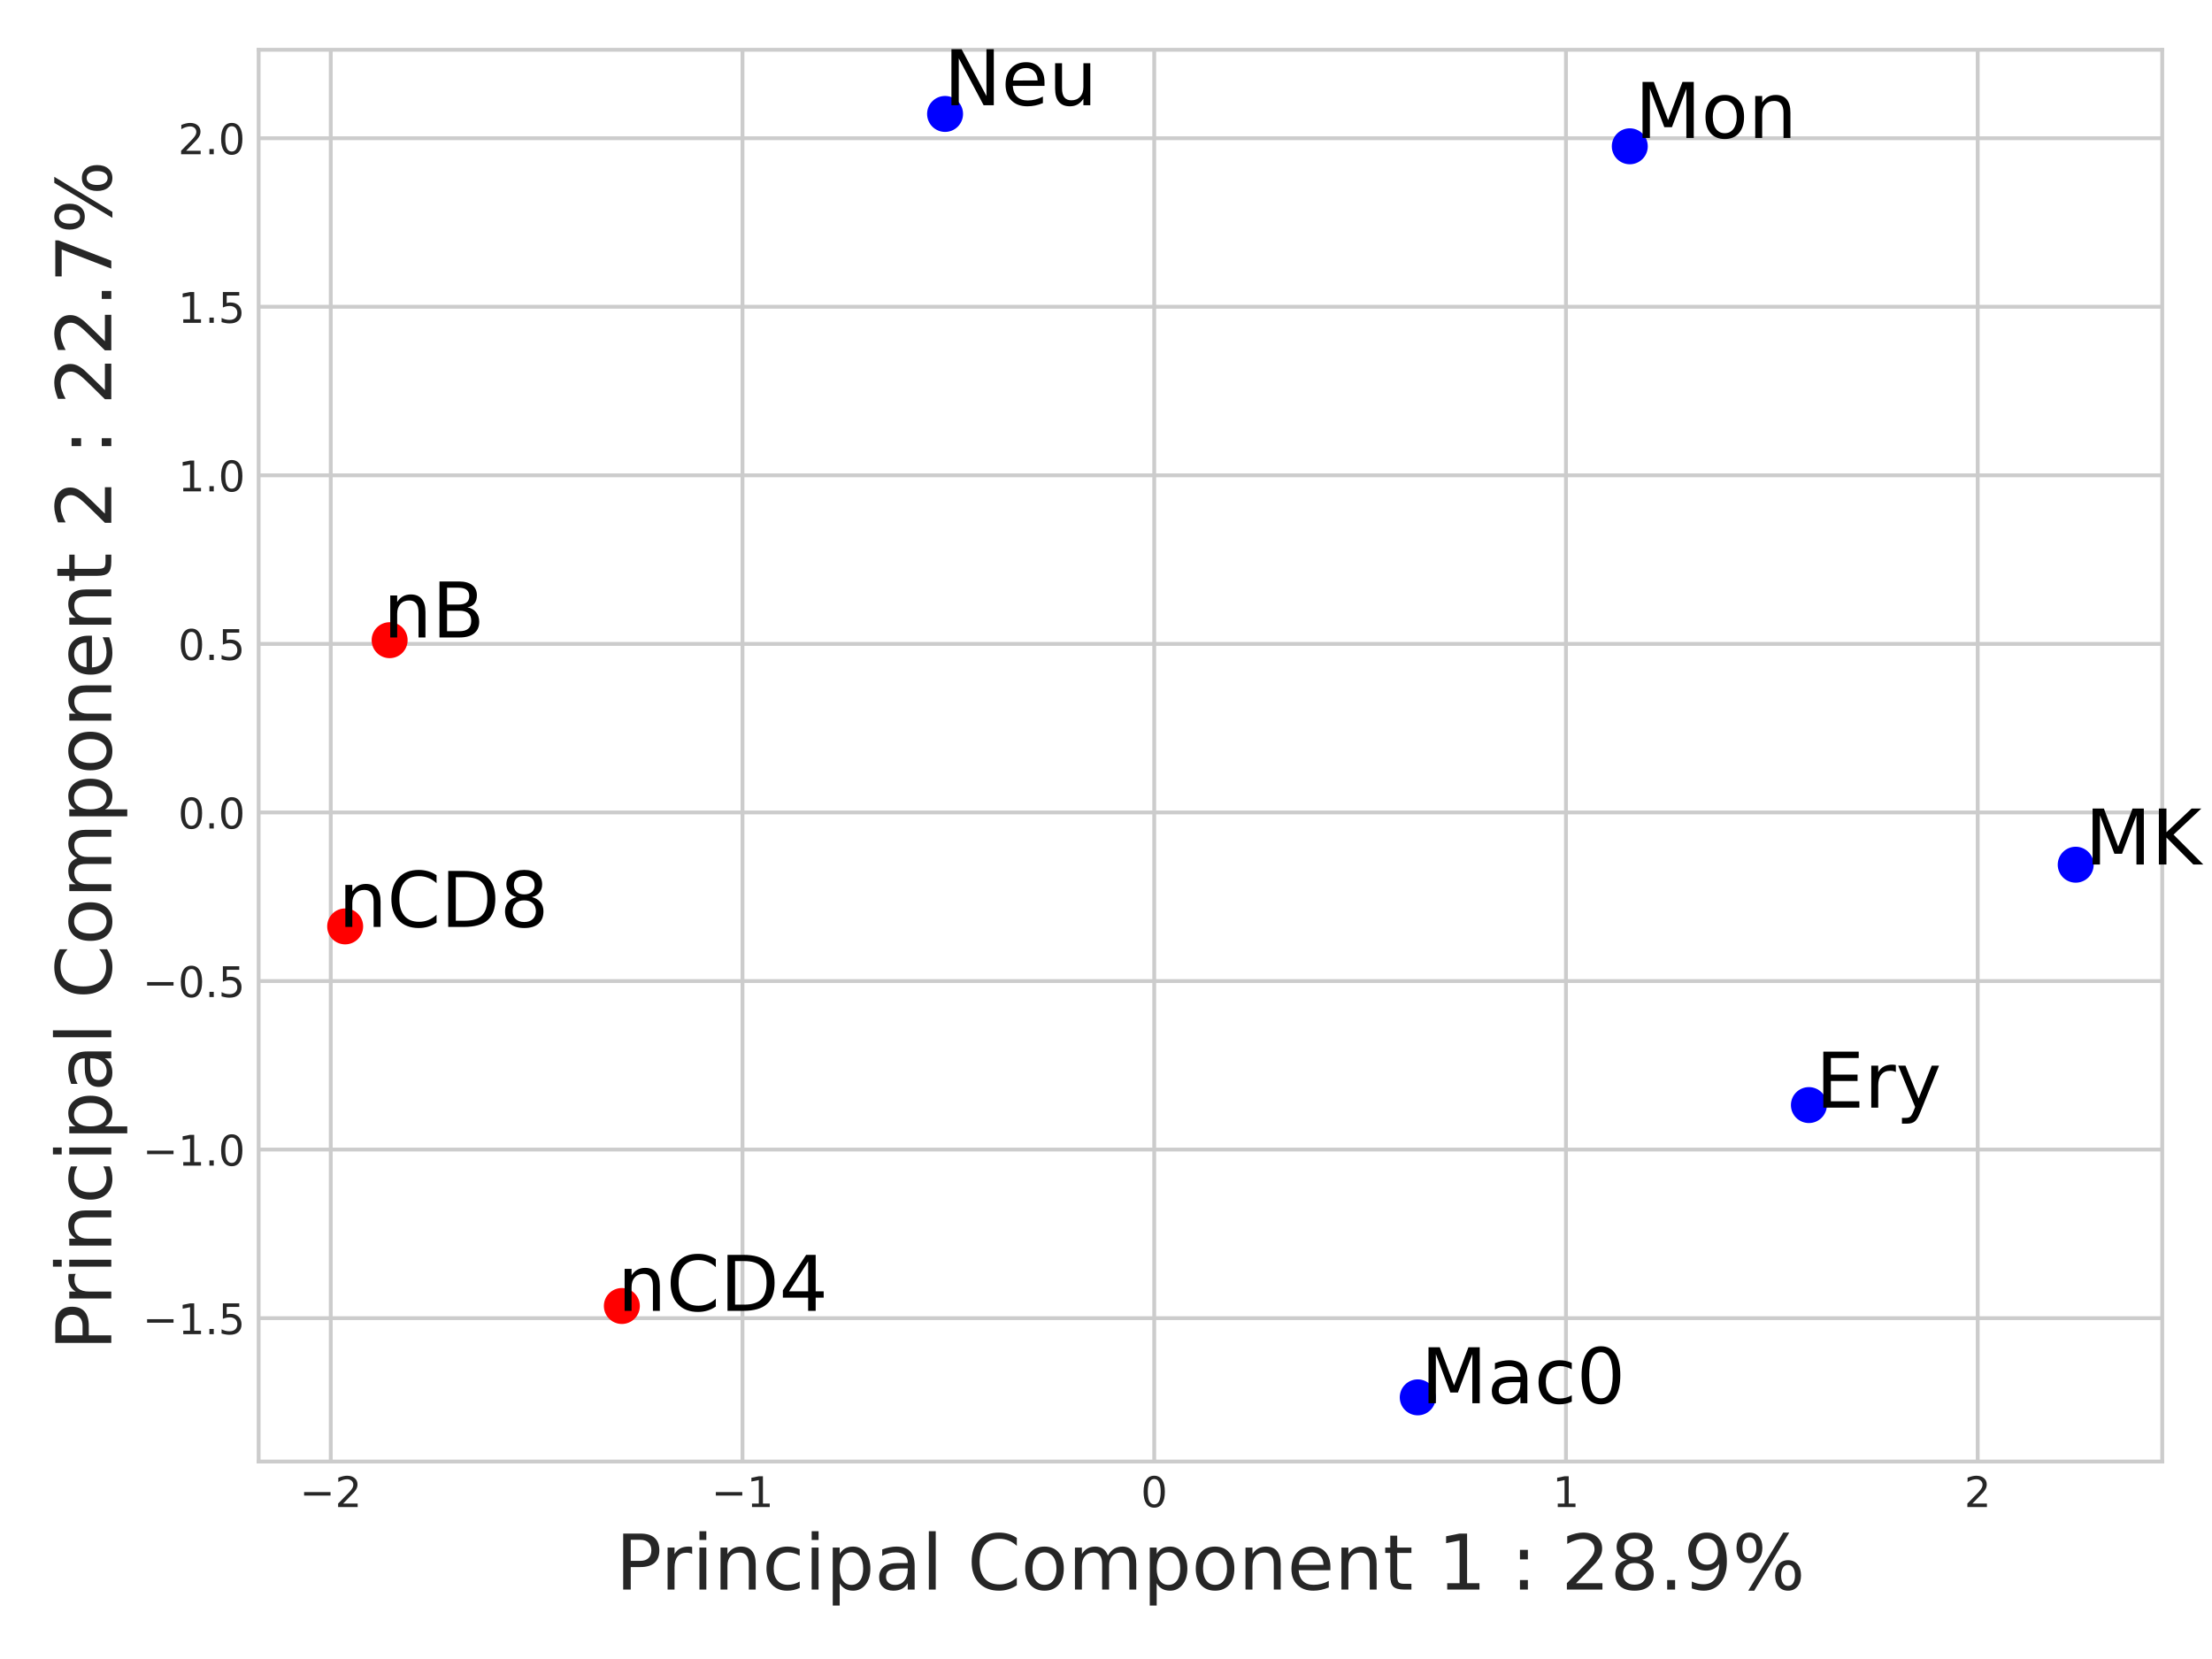
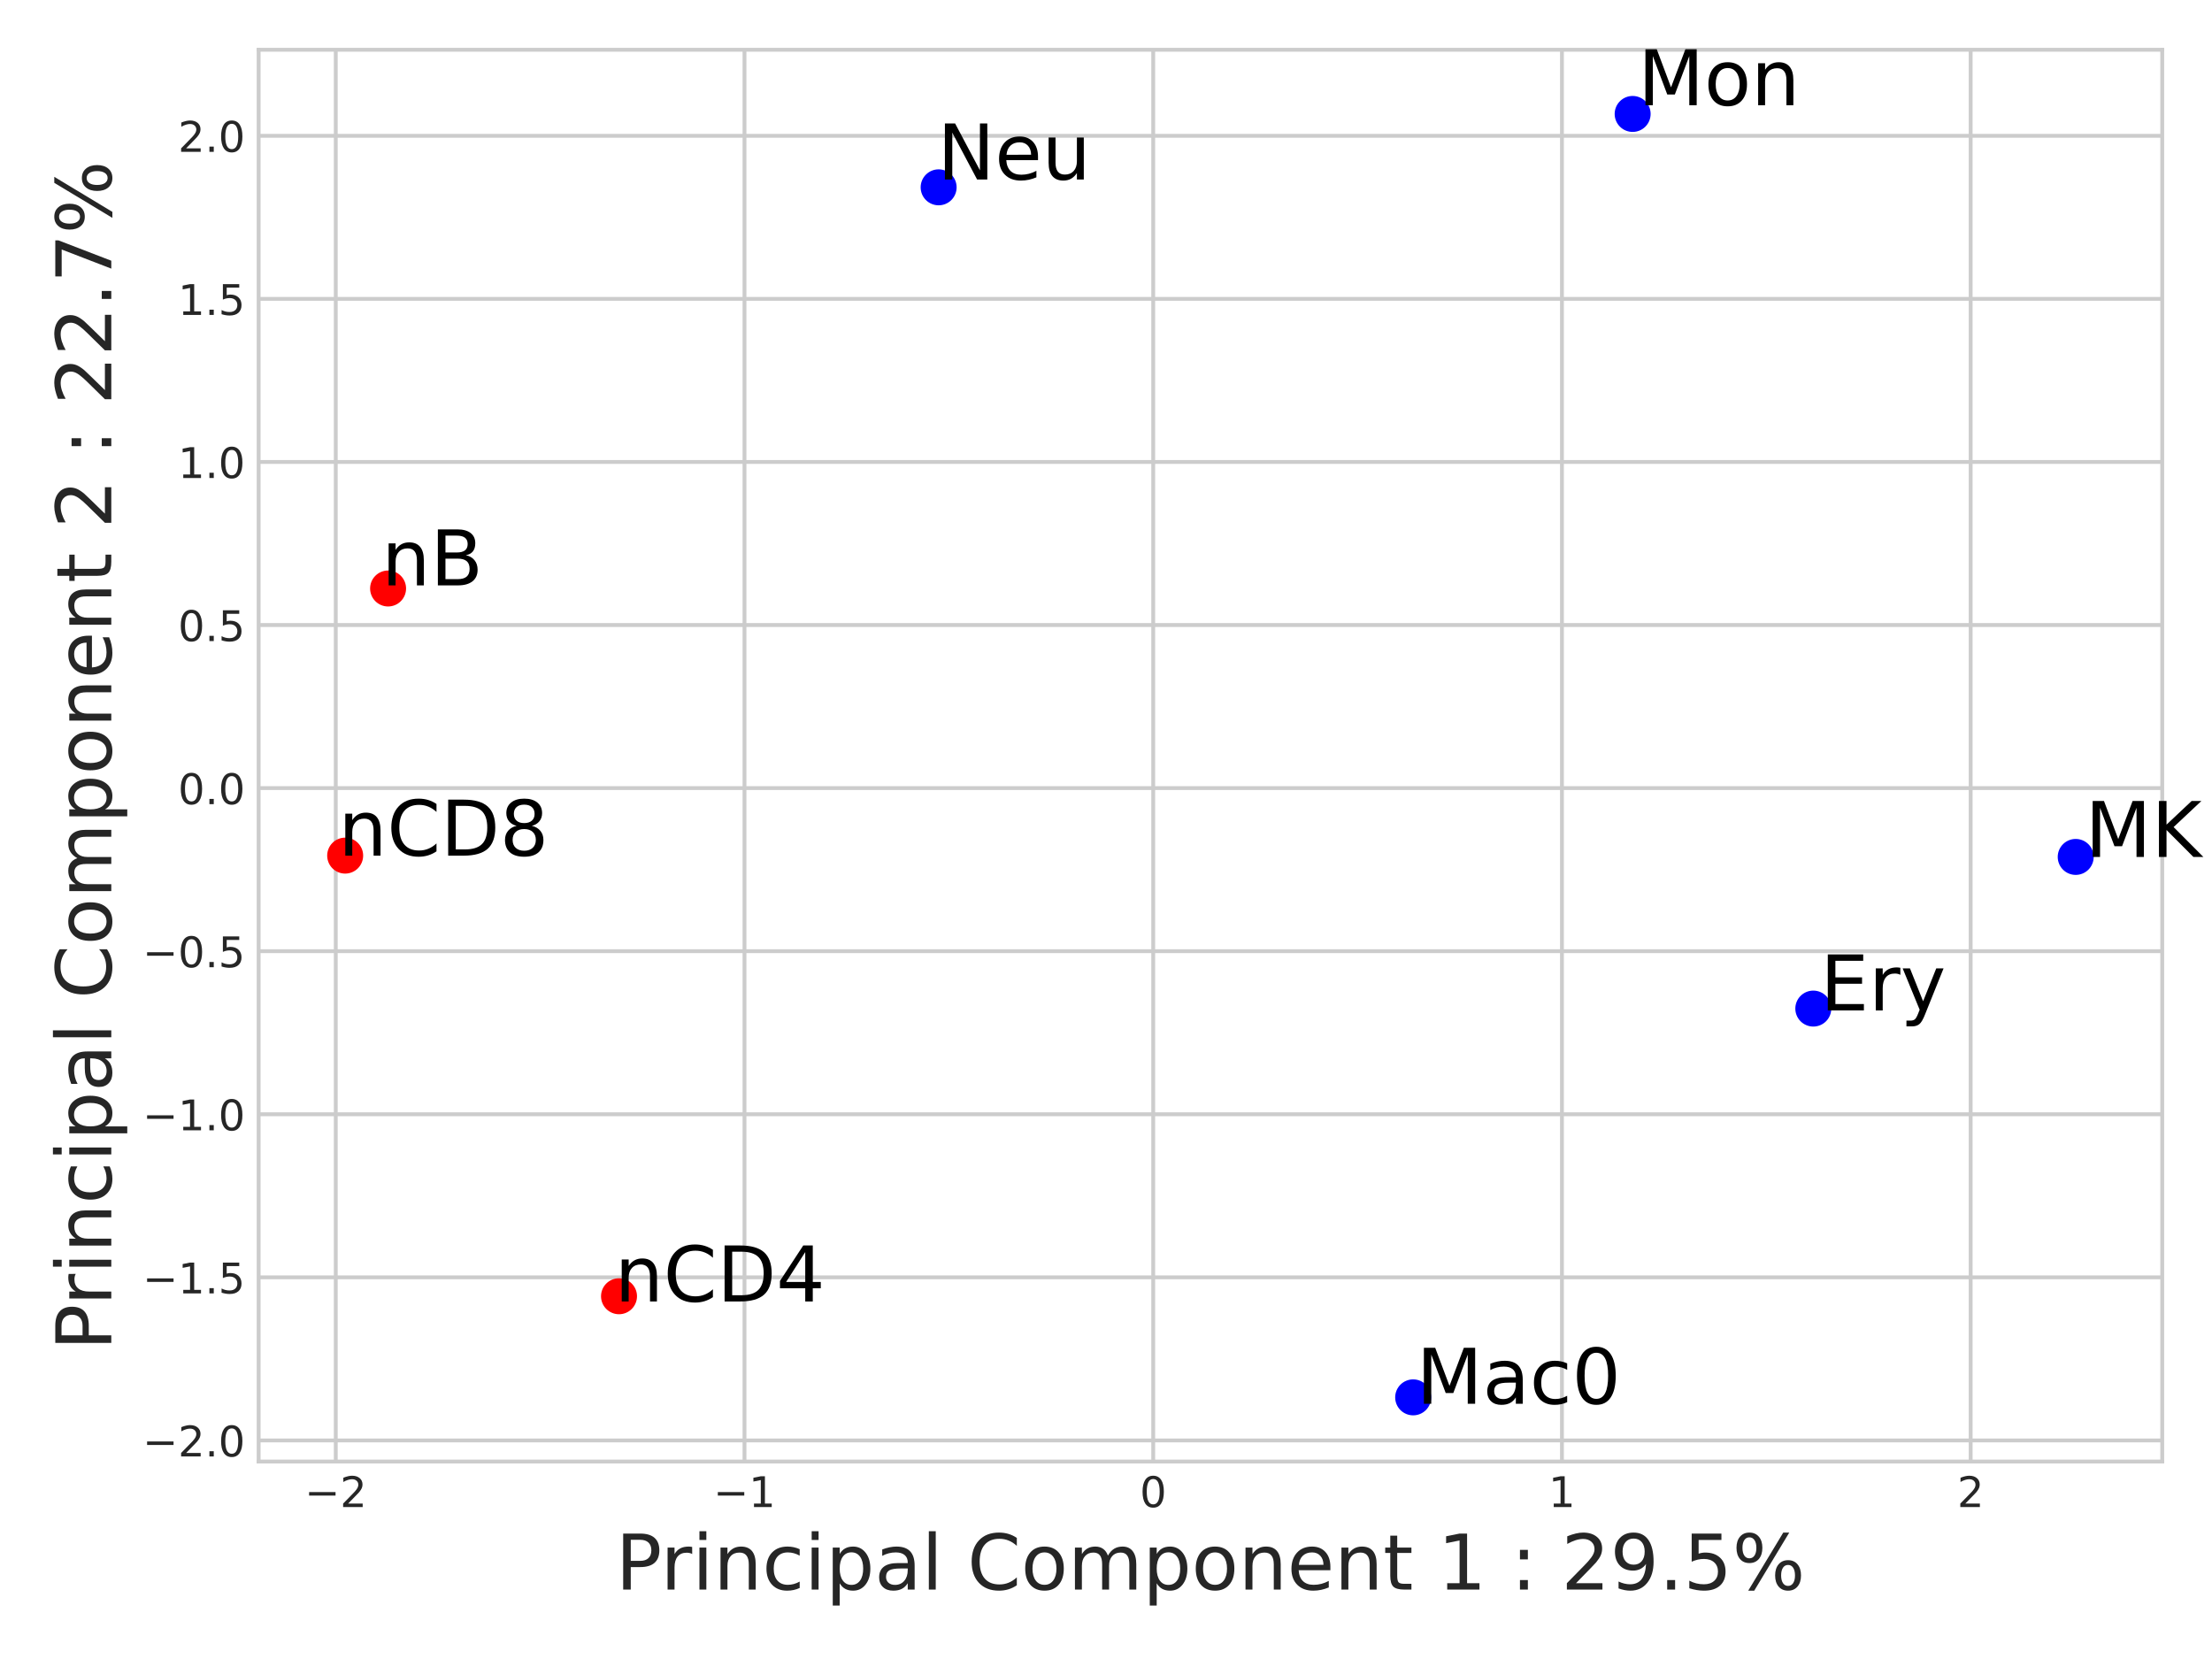
<svg xmlns="http://www.w3.org/2000/svg" xmlns:xlink="http://www.w3.org/1999/xlink" width="576pt" height="432pt" viewBox="0 0 576 432" version="1.1">
  <defs>
    <style type="text/css">*{stroke-linejoin: round; stroke-linecap: butt}</style>
  </defs>
  <g id="figure_1">
    <g id="patch_1">
      <path d="M 0 432  L 576 432  L 576 0  L 0 0  z " style="fill: #ffffff" />
    </g>
    <g id="axes_1">
      <g id="patch_2">
        <path d="M 67.35 380.58  L 563.04 380.58  L 563.04 12.96  L 67.35 12.96  z " style="fill: #ffffff" />
      </g>
      <g id="matplotlib.axis_1">
        <g id="xtick_1">
          <g id="line2d_1">
-             <path d="M 86.129 380.58  L 86.129 12.96  " clip-path="url(#pa18ea48be6)" style="fill: none; stroke: #cccccc; stroke-linecap: round" />
+             <path d="M 87.433 380.58  L 87.433 12.96  " clip-path="url(#p918e65be24)" style="fill: none; stroke: #cccccc; stroke-linecap: round" />
          </g>
          <g id="text_1">
-             <g style="fill: #262626" transform="translate(78.02061 392.4383)scale(0.11 -0.11)">
+             <g style="fill: #262626" transform="translate(79.32526 392.4383)scale(0.11 -0.11)">
              <defs>
                <path id="DejaVuSans-2212" d="M 678 2272  L 4684 2272  L 4684 1741  L 678 1741  L 678 2272  z " transform="scale(0.015625)" />
                <path id="DejaVuSans-32" d="M 1228 531  L 3431 531  L 3431 0  L 469 0  L 469 531  Q 828 903 1448 1529  Q 2069 2156 2228 2338  Q 2531 2678 2651 2914  Q 2772 3150 2772 3378  Q 2772 3750 2511 3984  Q 2250 4219 1831 4219  Q 1534 4219 1204 4116  Q 875 4013 500 3803  L 500 4441  Q 881 4594 1212 4672  Q 1544 4750 1819 4750  Q 2544 4750 2975 4387  Q 3406 4025 3406 3419  Q 3406 3131 3298 2873  Q 3191 2616 2906 2266  Q 2828 2175 2409 1742  Q 1991 1309 1228 531  z " transform="scale(0.015625)" />
              </defs>
              <use xlink:href="#DejaVuSans-2212" />
              <use xlink:href="#DejaVuSans-32" x="83.789" />
            </g>
          </g>
        </g>
        <g id="xtick_2">
          <g id="line2d_2">
-             <path d="M 193.344 380.58  L 193.344 12.96  " clip-path="url(#pa18ea48be6)" style="fill: none; stroke: #cccccc; stroke-linecap: round" />
+             <path d="M 193.864 380.58  L 193.864 12.96  " clip-path="url(#p918e65be24)" style="fill: none; stroke: #cccccc; stroke-linecap: round" />
          </g>
          <g id="text_2">
-             <g style="fill: #262626" transform="translate(185.2362 392.4383)scale(0.11 -0.11)">
+             <g style="fill: #262626" transform="translate(185.7559 392.4383)scale(0.11 -0.11)">
              <defs>
                <path id="DejaVuSans-31" d="M 794 531  L 1825 531  L 1825 4091  L 703 3866  L 703 4441  L 1819 4666  L 2450 4666  L 2450 531  L 3481 531  L 3481 0  L 794 0  L 794 531  z " transform="scale(0.015625)" />
              </defs>
              <use xlink:href="#DejaVuSans-2212" />
              <use xlink:href="#DejaVuSans-31" x="83.789" />
            </g>
          </g>
        </g>
        <g id="xtick_3">
          <g id="line2d_3">
-             <path d="M 300.56 380.58  L 300.56 12.96  " clip-path="url(#pa18ea48be6)" style="fill: none; stroke: #cccccc; stroke-linecap: round" />
+             <path d="M 300.295 380.58  L 300.295 12.96  " clip-path="url(#p918e65be24)" style="fill: none; stroke: #cccccc; stroke-linecap: round" />
          </g>
          <g id="text_3">
-             <g style="fill: #262626" transform="translate(297.0607 392.4383)scale(0.11 -0.11)">
+             <g style="fill: #262626" transform="translate(296.7953 392.4383)scale(0.11 -0.11)">
              <defs>
                <path id="DejaVuSans-30" d="M 2034 4250  Q 1547 4250 1301 3770  Q 1056 3291 1056 2328  Q 1056 1369 1301 889  Q 1547 409 2034 409  Q 2525 409 2770 889  Q 3016 1369 3016 2328  Q 3016 3291 2770 3770  Q 2525 4250 2034 4250  z M 2034 4750  Q 2819 4750 3233 4129  Q 3647 3509 3647 2328  Q 3647 1150 3233 529  Q 2819 -91 2034 -91  Q 1250 -91 836 529  Q 422 1150 422 2328  Q 422 3509 836 4129  Q 1250 4750 2034 4750  z " transform="scale(0.015625)" />
              </defs>
              <use xlink:href="#DejaVuSans-30" />
            </g>
          </g>
        </g>
        <g id="xtick_4">
          <g id="line2d_4">
-             <path d="M 407.776 380.58  L 407.776 12.96  " clip-path="url(#pa18ea48be6)" style="fill: none; stroke: #cccccc; stroke-linecap: round" />
+             <path d="M 406.725 380.58  L 406.725 12.96  " clip-path="url(#p918e65be24)" style="fill: none; stroke: #cccccc; stroke-linecap: round" />
          </g>
          <g id="text_4">
-             <g style="fill: #262626" transform="translate(404.2763 392.4383)scale(0.11 -0.11)">
+             <g style="fill: #262626" transform="translate(403.226 392.4383)scale(0.11 -0.11)">
              <use xlink:href="#DejaVuSans-31" />
            </g>
          </g>
        </g>
        <g id="xtick_5">
          <g id="line2d_5">
-             <path d="M 514.991 380.58  L 514.991 12.96  " clip-path="url(#pa18ea48be6)" style="fill: none; stroke: #cccccc; stroke-linecap: round" />
+             <path d="M 513.156 380.58  L 513.156 12.96  " clip-path="url(#p918e65be24)" style="fill: none; stroke: #cccccc; stroke-linecap: round" />
          </g>
          <g id="text_5">
-             <g style="fill: #262626" transform="translate(511.4919 392.4383)scale(0.11 -0.11)">
+             <g style="fill: #262626" transform="translate(509.6566 392.4383)scale(0.11 -0.11)">
              <use xlink:href="#DejaVuSans-32" />
            </g>
          </g>
        </g>
        <g id="text_6">
          <g style="fill: #262626" transform="translate(160.3137 413.9228)scale(0.2 -0.2)">
            <defs>
              <path id="DejaVuSans-50" d="M 1259 4147  L 1259 2394  L 2053 2394  Q 2494 2394 2734 2622  Q 2975 2850 2975 3272  Q 2975 3691 2734 3919  Q 2494 4147 2053 4147  L 1259 4147  z M 628 4666  L 2053 4666  Q 2838 4666 3239 4311  Q 3641 3956 3641 3272  Q 3641 2581 3239 2228  Q 2838 1875 2053 1875  L 1259 1875  L 1259 0  L 628 0  L 628 4666  z " transform="scale(0.015625)" />
              <path id="DejaVuSans-72" d="M 2631 2963  Q 2534 3019 2420 3045  Q 2306 3072 2169 3072  Q 1681 3072 1420 2755  Q 1159 2438 1159 1844  L 1159 0  L 581 0  L 581 3500  L 1159 3500  L 1159 2956  Q 1341 3275 1631 3429  Q 1922 3584 2338 3584  Q 2397 3584 2469 3576  Q 2541 3569 2628 3553  L 2631 2963  z " transform="scale(0.015625)" />
              <path id="DejaVuSans-69" d="M 603 3500  L 1178 3500  L 1178 0  L 603 0  L 603 3500  z M 603 4863  L 1178 4863  L 1178 4134  L 603 4134  L 603 4863  z " transform="scale(0.015625)" />
              <path id="DejaVuSans-6e" d="M 3513 2113  L 3513 0  L 2938 0  L 2938 2094  Q 2938 2591 2744 2837  Q 2550 3084 2163 3084  Q 1697 3084 1428 2787  Q 1159 2491 1159 1978  L 1159 0  L 581 0  L 581 3500  L 1159 3500  L 1159 2956  Q 1366 3272 1645 3428  Q 1925 3584 2291 3584  Q 2894 3584 3203 3211  Q 3513 2838 3513 2113  z " transform="scale(0.015625)" />
              <path id="DejaVuSans-63" d="M 3122 3366  L 3122 2828  Q 2878 2963 2633 3030  Q 2388 3097 2138 3097  Q 1578 3097 1268 2742  Q 959 2388 959 1747  Q 959 1106 1268 751  Q 1578 397 2138 397  Q 2388 397 2633 464  Q 2878 531 3122 666  L 3122 134  Q 2881 22 2623 -34  Q 2366 -91 2075 -91  Q 1284 -91 818 406  Q 353 903 353 1747  Q 353 2603 823 3093  Q 1294 3584 2113 3584  Q 2378 3584 2631 3529  Q 2884 3475 3122 3366  z " transform="scale(0.015625)" />
              <path id="DejaVuSans-70" d="M 1159 525  L 1159 -1331  L 581 -1331  L 581 3500  L 1159 3500  L 1159 2969  Q 1341 3281 1617 3432  Q 1894 3584 2278 3584  Q 2916 3584 3314 3078  Q 3713 2572 3713 1747  Q 3713 922 3314 415  Q 2916 -91 2278 -91  Q 1894 -91 1617 61  Q 1341 213 1159 525  z M 3116 1747  Q 3116 2381 2855 2742  Q 2594 3103 2138 3103  Q 1681 3103 1420 2742  Q 1159 2381 1159 1747  Q 1159 1113 1420 752  Q 1681 391 2138 391  Q 2594 391 2855 752  Q 3116 1113 3116 1747  z " transform="scale(0.015625)" />
              <path id="DejaVuSans-61" d="M 2194 1759  Q 1497 1759 1228 1600  Q 959 1441 959 1056  Q 959 750 1161 570  Q 1363 391 1709 391  Q 2188 391 2477 730  Q 2766 1069 2766 1631  L 2766 1759  L 2194 1759  z M 3341 1997  L 3341 0  L 2766 0  L 2766 531  Q 2569 213 2275 61  Q 1981 -91 1556 -91  Q 1019 -91 701 211  Q 384 513 384 1019  Q 384 1609 779 1909  Q 1175 2209 1959 2209  L 2766 2209  L 2766 2266  Q 2766 2663 2505 2880  Q 2244 3097 1772 3097  Q 1472 3097 1187 3025  Q 903 2953 641 2809  L 641 3341  Q 956 3463 1253 3523  Q 1550 3584 1831 3584  Q 2591 3584 2966 3190  Q 3341 2797 3341 1997  z " transform="scale(0.015625)" />
              <path id="DejaVuSans-6c" d="M 603 4863  L 1178 4863  L 1178 0  L 603 0  L 603 4863  z " transform="scale(0.015625)" />
              <path id="DejaVuSans-20" transform="scale(0.015625)" />
              <path id="DejaVuSans-43" d="M 4122 4306  L 4122 3641  Q 3803 3938 3442 4084  Q 3081 4231 2675 4231  Q 1875 4231 1450 3742  Q 1025 3253 1025 2328  Q 1025 1406 1450 917  Q 1875 428 2675 428  Q 3081 428 3442 575  Q 3803 722 4122 1019  L 4122 359  Q 3791 134 3420 21  Q 3050 -91 2638 -91  Q 1578 -91 968 557  Q 359 1206 359 2328  Q 359 3453 968 4101  Q 1578 4750 2638 4750  Q 3056 4750 3426 4639  Q 3797 4528 4122 4306  z " transform="scale(0.015625)" />
              <path id="DejaVuSans-6f" d="M 1959 3097  Q 1497 3097 1228 2736  Q 959 2375 959 1747  Q 959 1119 1226 758  Q 1494 397 1959 397  Q 2419 397 2687 759  Q 2956 1122 2956 1747  Q 2956 2369 2687 2733  Q 2419 3097 1959 3097  z M 1959 3584  Q 2709 3584 3137 3096  Q 3566 2609 3566 1747  Q 3566 888 3137 398  Q 2709 -91 1959 -91  Q 1206 -91 779 398  Q 353 888 353 1747  Q 353 2609 779 3096  Q 1206 3584 1959 3584  z " transform="scale(0.015625)" />
              <path id="DejaVuSans-6d" d="M 3328 2828  Q 3544 3216 3844 3400  Q 4144 3584 4550 3584  Q 5097 3584 5394 3201  Q 5691 2819 5691 2113  L 5691 0  L 5113 0  L 5113 2094  Q 5113 2597 4934 2840  Q 4756 3084 4391 3084  Q 3944 3084 3684 2787  Q 3425 2491 3425 1978  L 3425 0  L 2847 0  L 2847 2094  Q 2847 2600 2669 2842  Q 2491 3084 2119 3084  Q 1678 3084 1418 2786  Q 1159 2488 1159 1978  L 1159 0  L 581 0  L 581 3500  L 1159 3500  L 1159 2956  Q 1356 3278 1631 3431  Q 1906 3584 2284 3584  Q 2666 3584 2933 3390  Q 3200 3197 3328 2828  z " transform="scale(0.015625)" />
              <path id="DejaVuSans-65" d="M 3597 1894  L 3597 1613  L 953 1613  Q 991 1019 1311 708  Q 1631 397 2203 397  Q 2534 397 2845 478  Q 3156 559 3463 722  L 3463 178  Q 3153 47 2828 -22  Q 2503 -91 2169 -91  Q 1331 -91 842 396  Q 353 884 353 1716  Q 353 2575 817 3079  Q 1281 3584 2069 3584  Q 2775 3584 3186 3129  Q 3597 2675 3597 1894  z M 3022 2063  Q 3016 2534 2758 2815  Q 2500 3097 2075 3097  Q 1594 3097 1305 2825  Q 1016 2553 972 2059  L 3022 2063  z " transform="scale(0.015625)" />
              <path id="DejaVuSans-74" d="M 1172 4494  L 1172 3500  L 2356 3500  L 2356 3053  L 1172 3053  L 1172 1153  Q 1172 725 1289 603  Q 1406 481 1766 481  L 2356 481  L 2356 0  L 1766 0  Q 1100 0 847 248  Q 594 497 594 1153  L 594 3053  L 172 3053  L 172 3500  L 594 3500  L 594 4494  L 1172 4494  z " transform="scale(0.015625)" />
              <path id="DejaVuSans-3a" d="M 750 794  L 1409 794  L 1409 0  L 750 0  L 750 794  z M 750 3309  L 1409 3309  L 1409 2516  L 750 2516  L 750 3309  z " transform="scale(0.015625)" />
-               <path id="DejaVuSans-38" d="M 2034 2216  Q 1584 2216 1326 1975  Q 1069 1734 1069 1313  Q 1069 891 1326 650  Q 1584 409 2034 409  Q 2484 409 2743 651  Q 3003 894 3003 1313  Q 3003 1734 2745 1975  Q 2488 2216 2034 2216  z M 1403 2484  Q 997 2584 770 2862  Q 544 3141 544 3541  Q 544 4100 942 4425  Q 1341 4750 2034 4750  Q 2731 4750 3128 4425  Q 3525 4100 3525 3541  Q 3525 3141 3298 2862  Q 3072 2584 2669 2484  Q 3125 2378 3379 2068  Q 3634 1759 3634 1313  Q 3634 634 3220 271  Q 2806 -91 2034 -91  Q 1263 -91 848 271  Q 434 634 434 1313  Q 434 1759 690 2068  Q 947 2378 1403 2484  z M 1172 3481  Q 1172 3119 1398 2916  Q 1625 2713 2034 2713  Q 2441 2713 2670 2916  Q 2900 3119 2900 3481  Q 2900 3844 2670 4047  Q 2441 4250 2034 4250  Q 1625 4250 1398 4047  Q 1172 3844 1172 3481  z " transform="scale(0.015625)" />
+               <path id="DejaVuSans-39" d="M 703 97  L 703 672  Q 941 559 1184 500  Q 1428 441 1663 441  Q 2288 441 2617 861  Q 2947 1281 2994 2138  Q 2813 1869 2534 1725  Q 2256 1581 1919 1581  Q 1219 1581 811 2004  Q 403 2428 403 3163  Q 403 3881 828 4315  Q 1253 4750 1959 4750  Q 2769 4750 3195 4129  Q 3622 3509 3622 2328  Q 3622 1225 3098 567  Q 2575 -91 1691 -91  Q 1453 -91 1209 -44  Q 966 3 703 97  z M 1959 2075  Q 2384 2075 2632 2365  Q 2881 2656 2881 3163  Q 2881 3666 2632 3958  Q 2384 4250 1959 4250  Q 1534 4250 1286 3958  Q 1038 3666 1038 3163  Q 1038 2656 1286 2365  Q 1534 2075 1959 2075  z " transform="scale(0.015625)" />
              <path id="DejaVuSans-2e" d="M 684 794  L 1344 794  L 1344 0  L 684 0  L 684 794  z " transform="scale(0.015625)" />
-               <path id="DejaVuSans-39" d="M 703 97  L 703 672  Q 941 559 1184 500  Q 1428 441 1663 441  Q 2288 441 2617 861  Q 2947 1281 2994 2138  Q 2813 1869 2534 1725  Q 2256 1581 1919 1581  Q 1219 1581 811 2004  Q 403 2428 403 3163  Q 403 3881 828 4315  Q 1253 4750 1959 4750  Q 2769 4750 3195 4129  Q 3622 3509 3622 2328  Q 3622 1225 3098 567  Q 2575 -91 1691 -91  Q 1453 -91 1209 -44  Q 966 3 703 97  z M 1959 2075  Q 2384 2075 2632 2365  Q 2881 2656 2881 3163  Q 2881 3666 2632 3958  Q 2384 4250 1959 4250  Q 1534 4250 1286 3958  Q 1038 3666 1038 3163  Q 1038 2656 1286 2365  Q 1534 2075 1959 2075  z " transform="scale(0.015625)" />
+               <path id="DejaVuSans-35" d="M 691 4666  L 3169 4666  L 3169 4134  L 1269 4134  L 1269 2991  Q 1406 3038 1543 3061  Q 1681 3084 1819 3084  Q 2600 3084 3056 2656  Q 3513 2228 3513 1497  Q 3513 744 3044 326  Q 2575 -91 1722 -91  Q 1428 -91 1123 -41  Q 819 9 494 109  L 494 744  Q 775 591 1075 516  Q 1375 441 1709 441  Q 2250 441 2565 725  Q 2881 1009 2881 1497  Q 2881 1984 2565 2268  Q 2250 2553 1709 2553  Q 1456 2553 1204 2497  Q 953 2441 691 2322  L 691 4666  z " transform="scale(0.015625)" />
              <path id="DejaVuSans-25" d="M 4653 2053  Q 4381 2053 4226 1822  Q 4072 1591 4072 1178  Q 4072 772 4226 539  Q 4381 306 4653 306  Q 4919 306 5073 539  Q 5228 772 5228 1178  Q 5228 1588 5073 1820  Q 4919 2053 4653 2053  z M 4653 2450  Q 5147 2450 5437 2106  Q 5728 1763 5728 1178  Q 5728 594 5436 251  Q 5144 -91 4653 -91  Q 4153 -91 3862 251  Q 3572 594 3572 1178  Q 3572 1766 3864 2108  Q 4156 2450 4653 2450  z M 1428 4353  Q 1159 4353 1004 4120  Q 850 3888 850 3481  Q 850 3069 1003 2837  Q 1156 2606 1428 2606  Q 1700 2606 1854 2837  Q 2009 3069 2009 3481  Q 2009 3884 1853 4118  Q 1697 4353 1428 4353  z M 4250 4750  L 4750 4750  L 1831 -91  L 1331 -91  L 4250 4750  z M 1428 4750  Q 1922 4750 2215 4408  Q 2509 4066 2509 3481  Q 2509 2891 2217 2550  Q 1925 2209 1428 2209  Q 931 2209 642 2551  Q 353 2894 353 3481  Q 353 4063 643 4406  Q 934 4750 1428 4750  z " transform="scale(0.015625)" />
            </defs>
            <use xlink:href="#DejaVuSans-50" />
            <use xlink:href="#DejaVuSans-72" x="58.553" />
            <use xlink:href="#DejaVuSans-69" x="99.666" />
            <use xlink:href="#DejaVuSans-6e" x="127.449" />
            <use xlink:href="#DejaVuSans-63" x="190.828" />
            <use xlink:href="#DejaVuSans-69" x="245.809" />
            <use xlink:href="#DejaVuSans-70" x="273.592" />
            <use xlink:href="#DejaVuSans-61" x="337.068" />
            <use xlink:href="#DejaVuSans-6c" x="398.348" />
            <use xlink:href="#DejaVuSans-20" x="426.131" />
            <use xlink:href="#DejaVuSans-43" x="457.918" />
            <use xlink:href="#DejaVuSans-6f" x="527.742" />
            <use xlink:href="#DejaVuSans-6d" x="588.924" />
            <use xlink:href="#DejaVuSans-70" x="686.336" />
            <use xlink:href="#DejaVuSans-6f" x="749.812" />
            <use xlink:href="#DejaVuSans-6e" x="810.994" />
            <use xlink:href="#DejaVuSans-65" x="874.373" />
            <use xlink:href="#DejaVuSans-6e" x="935.896" />
            <use xlink:href="#DejaVuSans-74" x="999.275" />
            <use xlink:href="#DejaVuSans-20" x="1038.484" />
            <use xlink:href="#DejaVuSans-31" x="1070.271" />
            <use xlink:href="#DejaVuSans-20" x="1133.895" />
            <use xlink:href="#DejaVuSans-3a" x="1165.682" />
            <use xlink:href="#DejaVuSans-20" x="1199.373" />
            <use xlink:href="#DejaVuSans-32" x="1231.16" />
-             <use xlink:href="#DejaVuSans-38" x="1294.783" />
+             <use xlink:href="#DejaVuSans-39" x="1294.783" />
            <use xlink:href="#DejaVuSans-2e" x="1358.406" />
-             <use xlink:href="#DejaVuSans-39" x="1390.193" />
+             <use xlink:href="#DejaVuSans-35" x="1390.193" />
            <use xlink:href="#DejaVuSans-25" x="1453.816" />
          </g>
        </g>
      </g>
      <g id="matplotlib.axis_2">
        <g id="ytick_1">
          <g id="line2d_6">
-             <path d="M 67.35 343.24  L 563.04 343.24  " clip-path="url(#pa18ea48be6)" style="fill: none; stroke: #cccccc; stroke-linecap: round" />
+             <path d="M 67.35 375.081  L 563.04 375.081  " clip-path="url(#p918e65be24)" style="fill: none; stroke: #cccccc; stroke-linecap: round" />
          </g>
          <g id="text_7">
-             <g style="fill: #262626" transform="translate(37.13891 347.4195)scale(0.11 -0.11)">
-               <defs>
-                 <path id="DejaVuSans-35" d="M 691 4666  L 3169 4666  L 3169 4134  L 1269 4134  L 1269 2991  Q 1406 3038 1543 3061  Q 1681 3084 1819 3084  Q 2600 3084 3056 2656  Q 3513 2228 3513 1497  Q 3513 744 3044 326  Q 2575 -91 1722 -91  Q 1428 -91 1123 -41  Q 819 9 494 109  L 494 744  Q 775 591 1075 516  Q 1375 441 1709 441  Q 2250 441 2565 725  Q 2881 1009 2881 1497  Q 2881 1984 2565 2268  Q 2250 2553 1709 2553  Q 1456 2553 1204 2497  Q 953 2441 691 2322  L 691 4666  z " transform="scale(0.015625)" />
-               </defs>
+             <g style="fill: #262626" transform="translate(37.13891 379.2599)scale(0.11 -0.11)">
+               <use xlink:href="#DejaVuSans-2212" />
+               <use xlink:href="#DejaVuSans-32" x="83.789" />
+               <use xlink:href="#DejaVuSans-2e" x="147.412" />
+               <use xlink:href="#DejaVuSans-30" x="179.199" />
+             </g>
+           </g>
+         </g>
+         <g id="ytick_2">
+           <g id="line2d_7">
+             <path d="M 67.35 332.616  L 563.04 332.616  " clip-path="url(#p918e65be24)" style="fill: none; stroke: #cccccc; stroke-linecap: round" />
+           </g>
+           <g id="text_8">
+             <g style="fill: #262626" transform="translate(37.13891 336.7949)scale(0.11 -0.11)">
              <use xlink:href="#DejaVuSans-2212" />
              <use xlink:href="#DejaVuSans-31" x="83.789" />
              <use xlink:href="#DejaVuSans-2e" x="147.412" />
              <use xlink:href="#DejaVuSans-35" x="179.199" />
            </g>
          </g>
        </g>
-         <g id="ytick_2">
-           <g id="line2d_7">
-             <path d="M 67.35 299.348  L 563.04 299.348  " clip-path="url(#pa18ea48be6)" style="fill: none; stroke: #cccccc; stroke-linecap: round" />
-           </g>
-           <g id="text_8">
-             <g style="fill: #262626" transform="translate(37.13891 303.5267)scale(0.11 -0.11)">
+         <g id="ytick_3">
+           <g id="line2d_8">
+             <path d="M 67.35 290.151  L 563.04 290.151  " clip-path="url(#p918e65be24)" style="fill: none; stroke: #cccccc; stroke-linecap: round" />
+           </g>
+           <g id="text_9">
+             <g style="fill: #262626" transform="translate(37.13891 294.3298)scale(0.11 -0.11)">
              <use xlink:href="#DejaVuSans-2212" />
              <use xlink:href="#DejaVuSans-31" x="83.789" />
              <use xlink:href="#DejaVuSans-2e" x="147.412" />
              <use xlink:href="#DejaVuSans-30" x="179.199" />
            </g>
          </g>
        </g>
-         <g id="ytick_3">
-           <g id="line2d_8">
-             <path d="M 67.35 255.455  L 563.04 255.455  " clip-path="url(#pa18ea48be6)" style="fill: none; stroke: #cccccc; stroke-linecap: round" />
-           </g>
-           <g id="text_9">
-             <g style="fill: #262626" transform="translate(37.13891 259.6339)scale(0.11 -0.11)">
+         <g id="ytick_4">
+           <g id="line2d_9">
+             <path d="M 67.35 247.686  L 563.04 247.686  " clip-path="url(#p918e65be24)" style="fill: none; stroke: #cccccc; stroke-linecap: round" />
+           </g>
+           <g id="text_10">
+             <g style="fill: #262626" transform="translate(37.13891 251.8647)scale(0.11 -0.11)">
              <use xlink:href="#DejaVuSans-2212" />
              <use xlink:href="#DejaVuSans-30" x="83.789" />
              <use xlink:href="#DejaVuSans-2e" x="147.412" />
              <use xlink:href="#DejaVuSans-35" x="179.199" />
            </g>
          </g>
        </g>
-         <g id="ytick_4">
-           <g id="line2d_9">
-             <path d="M 67.35 211.562  L 563.04 211.562  " clip-path="url(#pa18ea48be6)" style="fill: none; stroke: #cccccc; stroke-linecap: round" />
-           </g>
-           <g id="text_10">
-             <g style="fill: #262626" transform="translate(46.35656 215.741)scale(0.11 -0.11)">
+         <g id="ytick_5">
+           <g id="line2d_10">
+             <path d="M 67.35 205.221  L 563.04 205.221  " clip-path="url(#p918e65be24)" style="fill: none; stroke: #cccccc; stroke-linecap: round" />
+           </g>
+           <g id="text_11">
+             <g style="fill: #262626" transform="translate(46.35656 209.3997)scale(0.11 -0.11)">
              <use xlink:href="#DejaVuSans-30" />
              <use xlink:href="#DejaVuSans-2e" x="63.623" />
              <use xlink:href="#DejaVuSans-30" x="95.41" />
            </g>
          </g>
        </g>
-         <g id="ytick_5">
-           <g id="line2d_10">
-             <path d="M 67.35 167.669  L 563.04 167.669  " clip-path="url(#pa18ea48be6)" style="fill: none; stroke: #cccccc; stroke-linecap: round" />
-           </g>
-           <g id="text_11">
-             <g style="fill: #262626" transform="translate(46.35656 171.8482)scale(0.11 -0.11)">
+         <g id="ytick_6">
+           <g id="line2d_11">
+             <path d="M 67.35 162.755  L 563.04 162.755  " clip-path="url(#p918e65be24)" style="fill: none; stroke: #cccccc; stroke-linecap: round" />
+           </g>
+           <g id="text_12">
+             <g style="fill: #262626" transform="translate(46.35656 166.9346)scale(0.11 -0.11)">
              <use xlink:href="#DejaVuSans-30" />
              <use xlink:href="#DejaVuSans-2e" x="63.623" />
              <use xlink:href="#DejaVuSans-35" x="95.41" />
            </g>
          </g>
        </g>
-         <g id="ytick_6">
-           <g id="line2d_11">
-             <path d="M 67.35 123.776  L 563.04 123.776  " clip-path="url(#pa18ea48be6)" style="fill: none; stroke: #cccccc; stroke-linecap: round" />
-           </g>
-           <g id="text_12">
-             <g style="fill: #262626" transform="translate(46.35656 127.9554)scale(0.11 -0.11)">
+         <g id="ytick_7">
+           <g id="line2d_12">
+             <path d="M 67.35 120.29  L 563.04 120.29  " clip-path="url(#p918e65be24)" style="fill: none; stroke: #cccccc; stroke-linecap: round" />
+           </g>
+           <g id="text_13">
+             <g style="fill: #262626" transform="translate(46.35656 124.4696)scale(0.11 -0.11)">
              <use xlink:href="#DejaVuSans-31" />
              <use xlink:href="#DejaVuSans-2e" x="63.623" />
              <use xlink:href="#DejaVuSans-30" x="95.41" />
            </g>
          </g>
        </g>
-         <g id="ytick_7">
-           <g id="line2d_12">
-             <path d="M 67.35 79.883  L 563.04 79.883  " clip-path="url(#pa18ea48be6)" style="fill: none; stroke: #cccccc; stroke-linecap: round" />
-           </g>
-           <g id="text_13">
-             <g style="fill: #262626" transform="translate(46.35656 84.06254)scale(0.11 -0.11)">
+         <g id="ytick_8">
+           <g id="line2d_13">
+             <path d="M 67.35 77.825  L 563.04 77.825  " clip-path="url(#p918e65be24)" style="fill: none; stroke: #cccccc; stroke-linecap: round" />
+           </g>
+           <g id="text_14">
+             <g style="fill: #262626" transform="translate(46.35656 82.00451)scale(0.11 -0.11)">
              <use xlink:href="#DejaVuSans-31" />
              <use xlink:href="#DejaVuSans-2e" x="63.623" />
              <use xlink:href="#DejaVuSans-35" x="95.41" />
            </g>
          </g>
        </g>
-         <g id="ytick_8">
-           <g id="line2d_13">
-             <path d="M 67.35 35.991  L 563.04 35.991  " clip-path="url(#pa18ea48be6)" style="fill: none; stroke: #cccccc; stroke-linecap: round" />
-           </g>
-           <g id="text_14">
-             <g style="fill: #262626" transform="translate(46.35656 40.16971)scale(0.11 -0.11)">
+         <g id="ytick_9">
+           <g id="line2d_14">
+             <path d="M 67.35 35.36  L 563.04 35.36  " clip-path="url(#p918e65be24)" style="fill: none; stroke: #cccccc; stroke-linecap: round" />
+           </g>
+           <g id="text_15">
+             <g style="fill: #262626" transform="translate(46.35656 39.53946)scale(0.11 -0.11)">
              <use xlink:href="#DejaVuSans-32" />
              <use xlink:href="#DejaVuSans-2e" x="63.623" />
              <use xlink:href="#DejaVuSans-30" x="95.41" />
            </g>
          </g>
        </g>
-         <g id="text_15">
+         <g id="text_16">
          <g style="fill: #262626" transform="translate(28.97953 351.6513)rotate(-90)scale(0.2 -0.2)">
            <defs>
              <path id="DejaVuSans-37" d="M 525 4666  L 3525 4666  L 3525 4397  L 1831 0  L 1172 0  L 2766 4134  L 525 4134  L 525 4666  z " transform="scale(0.015625)" />
            </defs>
            <use xlink:href="#DejaVuSans-50" />
            <use xlink:href="#DejaVuSans-72" x="58.553" />
            <use xlink:href="#DejaVuSans-69" x="99.666" />
            <use xlink:href="#DejaVuSans-6e" x="127.449" />
            <use xlink:href="#DejaVuSans-63" x="190.828" />
            <use xlink:href="#DejaVuSans-69" x="245.809" />
            <use xlink:href="#DejaVuSans-70" x="273.592" />
            <use xlink:href="#DejaVuSans-61" x="337.068" />
            <use xlink:href="#DejaVuSans-6c" x="398.348" />
            <use xlink:href="#DejaVuSans-20" x="426.131" />
            <use xlink:href="#DejaVuSans-43" x="457.918" />
            <use xlink:href="#DejaVuSans-6f" x="527.742" />
            <use xlink:href="#DejaVuSans-6d" x="588.924" />
            <use xlink:href="#DejaVuSans-70" x="686.336" />
            <use xlink:href="#DejaVuSans-6f" x="749.812" />
            <use xlink:href="#DejaVuSans-6e" x="810.994" />
            <use xlink:href="#DejaVuSans-65" x="874.373" />
            <use xlink:href="#DejaVuSans-6e" x="935.896" />
            <use xlink:href="#DejaVuSans-74" x="999.275" />
            <use xlink:href="#DejaVuSans-20" x="1038.484" />
            <use xlink:href="#DejaVuSans-32" x="1070.271" />
            <use xlink:href="#DejaVuSans-20" x="1133.895" />
            <use xlink:href="#DejaVuSans-3a" x="1165.682" />
            <use xlink:href="#DejaVuSans-20" x="1199.373" />
            <use xlink:href="#DejaVuSans-32" x="1231.16" />
            <use xlink:href="#DejaVuSans-32" x="1294.783" />
            <use xlink:href="#DejaVuSans-2e" x="1358.406" />
            <use xlink:href="#DejaVuSans-37" x="1390.193" />
            <use xlink:href="#DejaVuSans-25" x="1453.816" />
          </g>
        </g>
      </g>
      <g id="PathCollection_1">
        <defs>
-           <path id="C0_0_a1f82caea8" d="M 0 4.183  C 1.109 4.183 2.174 3.743 2.958 2.958  C 3.743 2.174 4.183 1.109 4.183 -0  C 4.183 -1.109 3.743 -2.174 2.958 -2.958  C 2.174 -3.743 1.109 -4.183 0 -4.183  C -1.109 -4.183 -2.174 -3.743 -2.958 -2.958  C -3.743 -2.174 -4.183 -1.109 -4.183 0  C -4.183 1.109 -3.743 2.174 -2.958 2.958  C -2.174 3.743 -1.109 4.183 0 4.183  z " />
+           <path id="C0_0_c14c929897" d="M 0 4.183  C 1.109 4.183 2.174 3.743 2.958 2.958  C 3.743 2.174 4.183 1.109 4.183 -0  C 4.183 -1.109 3.743 -2.174 2.958 -2.958  C 2.174 -3.743 1.109 -4.183 0 -4.183  C -1.109 -4.183 -2.174 -3.743 -2.958 -2.958  C -3.743 -2.174 -4.183 -1.109 -4.183 0  C -4.183 1.109 -3.743 2.174 -2.958 2.958  C -2.174 3.743 -1.109 4.183 0 4.183  z " />
        </defs>
-         <g clip-path="url(#pa18ea48be6)">
-           <use xlink:href="#C0_0_a1f82caea8" x="471.033" y="287.76" style="fill: #0000ff; stroke: #0000ff" />
-         </g>
-         <g clip-path="url(#pa18ea48be6)">
-           <use xlink:href="#C0_0_a1f82caea8" x="369.178" y="363.87" style="fill: #0000ff; stroke: #0000ff" />
-         </g>
-         <g clip-path="url(#pa18ea48be6)">
-           <use xlink:href="#C0_0_a1f82caea8" x="540.509" y="225.169" style="fill: #0000ff; stroke: #0000ff" />
-         </g>
-         <g clip-path="url(#pa18ea48be6)">
-           <use xlink:href="#C0_0_a1f82caea8" x="424.394" y="38.097" style="fill: #0000ff; stroke: #0000ff" />
-         </g>
-         <g clip-path="url(#pa18ea48be6)">
-           <use xlink:href="#C0_0_a1f82caea8" x="101.461" y="166.703" style="fill: #ff0000; stroke: #ff0000" />
-         </g>
-         <g clip-path="url(#pa18ea48be6)">
-           <use xlink:href="#C0_0_a1f82caea8" x="161.93" y="340.08" style="fill: #ff0000; stroke: #ff0000" />
-         </g>
-         <g clip-path="url(#pa18ea48be6)">
-           <use xlink:href="#C0_0_a1f82caea8" x="89.881" y="241.233" style="fill: #ff0000; stroke: #ff0000" />
-         </g>
-         <g clip-path="url(#pa18ea48be6)">
-           <use xlink:href="#C0_0_a1f82caea8" x="246.095" y="29.67" style="fill: #0000ff; stroke: #0000ff" />
+         <g clip-path="url(#p918e65be24)">
+           <use xlink:href="#C0_0_c14c929897" x="472.18" y="262.633" style="fill: #0000ff; stroke: #0000ff" />
+         </g>
+         <g clip-path="url(#p918e65be24)">
+           <use xlink:href="#C0_0_c14c929897" x="367.985" y="363.87" style="fill: #0000ff; stroke: #0000ff" />
+         </g>
+         <g clip-path="url(#p918e65be24)">
+           <use xlink:href="#C0_0_c14c929897" x="540.509" y="223.141" style="fill: #0000ff; stroke: #0000ff" />
+         </g>
+         <g clip-path="url(#p918e65be24)">
+           <use xlink:href="#C0_0_c14c929897" x="425.138" y="29.67" style="fill: #0000ff; stroke: #0000ff" />
+         </g>
+         <g clip-path="url(#p918e65be24)">
+           <use xlink:href="#C0_0_c14c929897" x="101.057" y="153.243" style="fill: #ff0000; stroke: #ff0000" />
+         </g>
+         <g clip-path="url(#p918e65be24)">
+           <use xlink:href="#C0_0_c14c929897" x="161.19" y="337.542" style="fill: #ff0000; stroke: #ff0000" />
+         </g>
+         <g clip-path="url(#p918e65be24)">
+           <use xlink:href="#C0_0_c14c929897" x="89.881" y="222.801" style="fill: #ff0000; stroke: #ff0000" />
+         </g>
+         <g clip-path="url(#p918e65be24)">
+           <use xlink:href="#C0_0_c14c929897" x="244.419" y="48.779" style="fill: #0000ff; stroke: #0000ff" />
        </g>
      </g>
      <g id="patch_3">
        <path d="M 67.35 380.58  L 67.35 12.96  " style="fill: none; stroke: #cccccc; stroke-linejoin: miter; stroke-linecap: square" />
      </g>
      <g id="patch_4">
        <path d="M 563.04 380.58  L 563.04 12.96  " style="fill: none; stroke: #cccccc; stroke-linejoin: miter; stroke-linecap: square" />
      </g>
      <g id="patch_5">
        <path d="M 67.35 380.58  L 563.04 380.58  " style="fill: none; stroke: #cccccc; stroke-linejoin: miter; stroke-linecap: square" />
      </g>
      <g id="patch_6">
        <path d="M 67.35 12.96  L 563.04 12.96  " style="fill: none; stroke: #cccccc; stroke-linejoin: miter; stroke-linecap: square" />
      </g>
-       <g id="text_16">
-         <g transform="translate(472.8229 288.4278)scale(0.2 -0.2)">
+       <g id="text_17">
+         <g transform="translate(473.9952 263.1093)scale(0.2 -0.2)">
          <defs>
            <path id="DejaVuSans-45" d="M 628 4666  L 3578 4666  L 3578 4134  L 1259 4134  L 1259 2753  L 3481 2753  L 3481 2222  L 1259 2222  L 1259 531  L 3634 531  L 3634 0  L 628 0  L 628 4666  z " transform="scale(0.015625)" />
            <path id="DejaVuSans-79" d="M 2059 -325  Q 1816 -950 1584 -1140  Q 1353 -1331 966 -1331  L 506 -1331  L 506 -850  L 844 -850  Q 1081 -850 1212 -737  Q 1344 -625 1503 -206  L 1606 56  L 191 3500  L 800 3500  L 1894 763  L 2988 3500  L 3597 3500  L 2059 -325  z " transform="scale(0.015625)" />
          </defs>
          <use xlink:href="#DejaVuSans-45" />
          <use xlink:href="#DejaVuSans-72" x="63.184" />
          <use xlink:href="#DejaVuSans-79" x="104.297" />
        </g>
      </g>
-       <g id="text_17">
-         <g transform="translate(370.0181 365.405)scale(0.2 -0.2)">
+       <g id="text_18">
+         <g transform="translate(368.8206 365.538)scale(0.2 -0.2)">
          <defs>
            <path id="DejaVuSans-4d" d="M 628 4666  L 1569 4666  L 2759 1491  L 3956 4666  L 4897 4666  L 4897 0  L 4281 0  L 4281 4097  L 3078 897  L 2444 897  L 1241 4097  L 1241 0  L 628 0  L 628 4666  z " transform="scale(0.015625)" />
          </defs>
          <use xlink:href="#DejaVuSans-4d" />
          <use xlink:href="#DejaVuSans-61" x="86.279" />
          <use xlink:href="#DejaVuSans-63" x="147.559" />
          <use xlink:href="#DejaVuSans-30" x="202.539" />
        </g>
      </g>
-       <g id="text_18">
-         <g transform="translate(542.9466 225.1237)scale(0.2 -0.2)">
+       <g id="text_19">
+         <g transform="translate(542.9656 223.1518)scale(0.2 -0.2)">
          <defs>
            <path id="DejaVuSans-4b" d="M 628 4666  L 1259 4666  L 1259 2694  L 3353 4666  L 4166 4666  L 1850 2491  L 4331 0  L 3500 0  L 1259 2247  L 1259 0  L 628 0  L 628 4666  z " transform="scale(0.015625)" />
          </defs>
          <use xlink:href="#DejaVuSans-4d" />
          <use xlink:href="#DejaVuSans-4b" x="86.279" />
        </g>
      </g>
-       <g id="text_19">
-         <g transform="translate(425.7491 35.92142)scale(0.2 -0.2)">
+       <g id="text_20">
+         <g transform="translate(426.5108 27.403)scale(0.2 -0.2)">
          <use xlink:href="#DejaVuSans-4d" />
          <use xlink:href="#DejaVuSans-6f" x="86.279" />
          <use xlink:href="#DejaVuSans-6e" x="147.461" />
        </g>
      </g>
-       <g id="text_20">
-         <g transform="translate(99.80365 165.9924)scale(0.2 -0.2)">
+       <g id="text_21">
+         <g transform="translate(99.38458 152.4313)scale(0.2 -0.2)">
          <defs>
            <path id="DejaVuSans-42" d="M 1259 2228  L 1259 519  L 2272 519  Q 2781 519 3026 730  Q 3272 941 3272 1375  Q 3272 1813 3026 2020  Q 2781 2228 2272 2228  L 1259 2228  z M 1259 4147  L 1259 2741  L 2194 2741  Q 2656 2741 2882 2914  Q 3109 3088 3109 3444  Q 3109 3797 2882 3972  Q 2656 4147 2194 4147  L 1259 4147  z M 628 4666  L 2241 4666  Q 2963 4666 3353 4366  Q 3744 4066 3744 3513  Q 3744 3084 3544 2831  Q 3344 2578 2956 2516  Q 3422 2416 3680 2098  Q 3938 1781 3938 1306  Q 3938 681 3513 340  Q 3088 0 2303 0  L 628 0  L 628 4666  z " transform="scale(0.015625)" />
          </defs>
          <use xlink:href="#DejaVuSans-6e" />
          <use xlink:href="#DejaVuSans-42" x="63.379" />
        </g>
      </g>
-       <g id="text_21">
-         <g transform="translate(160.8373 341.3441)scale(0.2 -0.2)">
+       <g id="text_22">
+         <g transform="translate(160.0829 338.8997)scale(0.2 -0.2)">
          <defs>
            <path id="DejaVuSans-44" d="M 1259 4147  L 1259 519  L 2022 519  Q 2988 519 3436 956  Q 3884 1394 3884 2338  Q 3884 3275 3436 3711  Q 2988 4147 2022 4147  L 1259 4147  z M 628 4666  L 1925 4666  Q 3281 4666 3915 4102  Q 4550 3538 4550 2338  Q 4550 1131 3912 565  Q 3275 0 1925 0  L 628 0  L 628 4666  z " transform="scale(0.015625)" />
            <path id="DejaVuSans-34" d="M 2419 4116  L 825 1625  L 2419 1625  L 2419 4116  z M 2253 4666  L 3047 4666  L 3047 1625  L 3713 1625  L 3713 1100  L 3047 1100  L 3047 0  L 2419 0  L 2419 1100  L 313 1100  L 313 1709  L 2253 4666  z " transform="scale(0.015625)" />
          </defs>
          <use xlink:href="#DejaVuSans-6e" />
          <use xlink:href="#DejaVuSans-43" x="63.379" />
          <use xlink:href="#DejaVuSans-44" x="133.203" />
          <use xlink:href="#DejaVuSans-34" x="210.205" />
        </g>
      </g>
-       <g id="text_22">
-         <g transform="translate(88.11636 241.3714)scale(0.2 -0.2)">
+       <g id="text_23">
+         <g transform="translate(88.10436 222.8081)scale(0.2 -0.2)">
+           <defs>
+             <path id="DejaVuSans-38" d="M 2034 2216  Q 1584 2216 1326 1975  Q 1069 1734 1069 1313  Q 1069 891 1326 650  Q 1584 409 2034 409  Q 2484 409 2743 651  Q 3003 894 3003 1313  Q 3003 1734 2745 1975  Q 2488 2216 2034 2216  z M 1403 2484  Q 997 2584 770 2862  Q 544 3141 544 3541  Q 544 4100 942 4425  Q 1341 4750 2034 4750  Q 2731 4750 3128 4425  Q 3525 4100 3525 3541  Q 3525 3141 3298 2862  Q 3072 2584 2669 2484  Q 3125 2378 3379 2068  Q 3634 1759 3634 1313  Q 3634 634 3220 271  Q 2806 -91 2034 -91  Q 1263 -91 848 271  Q 434 634 434 1313  Q 434 1759 690 2068  Q 947 2378 1403 2484  z M 1172 3481  Q 1172 3119 1398 2916  Q 1625 2713 2034 2713  Q 2441 2713 2670 2916  Q 2900 3119 2900 3481  Q 2900 3844 2670 4047  Q 2441 4250 2034 4250  Q 1625 4250 1398 4047  Q 1172 3844 1172 3481  z " transform="scale(0.015625)" />
+           </defs>
          <use xlink:href="#DejaVuSans-6e" />
          <use xlink:href="#DejaVuSans-43" x="63.379" />
          <use xlink:href="#DejaVuSans-44" x="133.203" />
          <use xlink:href="#DejaVuSans-38" x="210.205" />
        </g>
      </g>
-       <g id="text_23">
-         <g transform="translate(245.7865 27.398)scale(0.2 -0.2)">
+       <g id="text_24">
+         <g transform="translate(244.0936 46.73728)scale(0.2 -0.2)">
          <defs>
            <path id="DejaVuSans-4e" d="M 628 4666  L 1478 4666  L 3547 763  L 3547 4666  L 4159 4666  L 4159 0  L 3309 0  L 1241 3903  L 1241 0  L 628 0  L 628 4666  z " transform="scale(0.015625)" />
            <path id="DejaVuSans-75" d="M 544 1381  L 544 3500  L 1119 3500  L 1119 1403  Q 1119 906 1312 657  Q 1506 409 1894 409  Q 2359 409 2629 706  Q 2900 1003 2900 1516  L 2900 3500  L 3475 3500  L 3475 0  L 2900 0  L 2900 538  Q 2691 219 2414 64  Q 2138 -91 1772 -91  Q 1169 -91 856 284  Q 544 659 544 1381  z M 1991 3584  L 1991 3584  z " transform="scale(0.015625)" />
          </defs>
          <use xlink:href="#DejaVuSans-4e" />
          <use xlink:href="#DejaVuSans-65" x="74.805" />
          <use xlink:href="#DejaVuSans-75" x="136.328" />
        </g>
      </g>
      <g id="legend_1" />
    </g>
  </g>
  <defs>
-     <clipPath id="pa18ea48be6">
+     <clipPath id="p918e65be24">
      <rect x="67.35" y="12.96" width="495.69" height="367.62" />
    </clipPath>
  </defs>
</svg>
